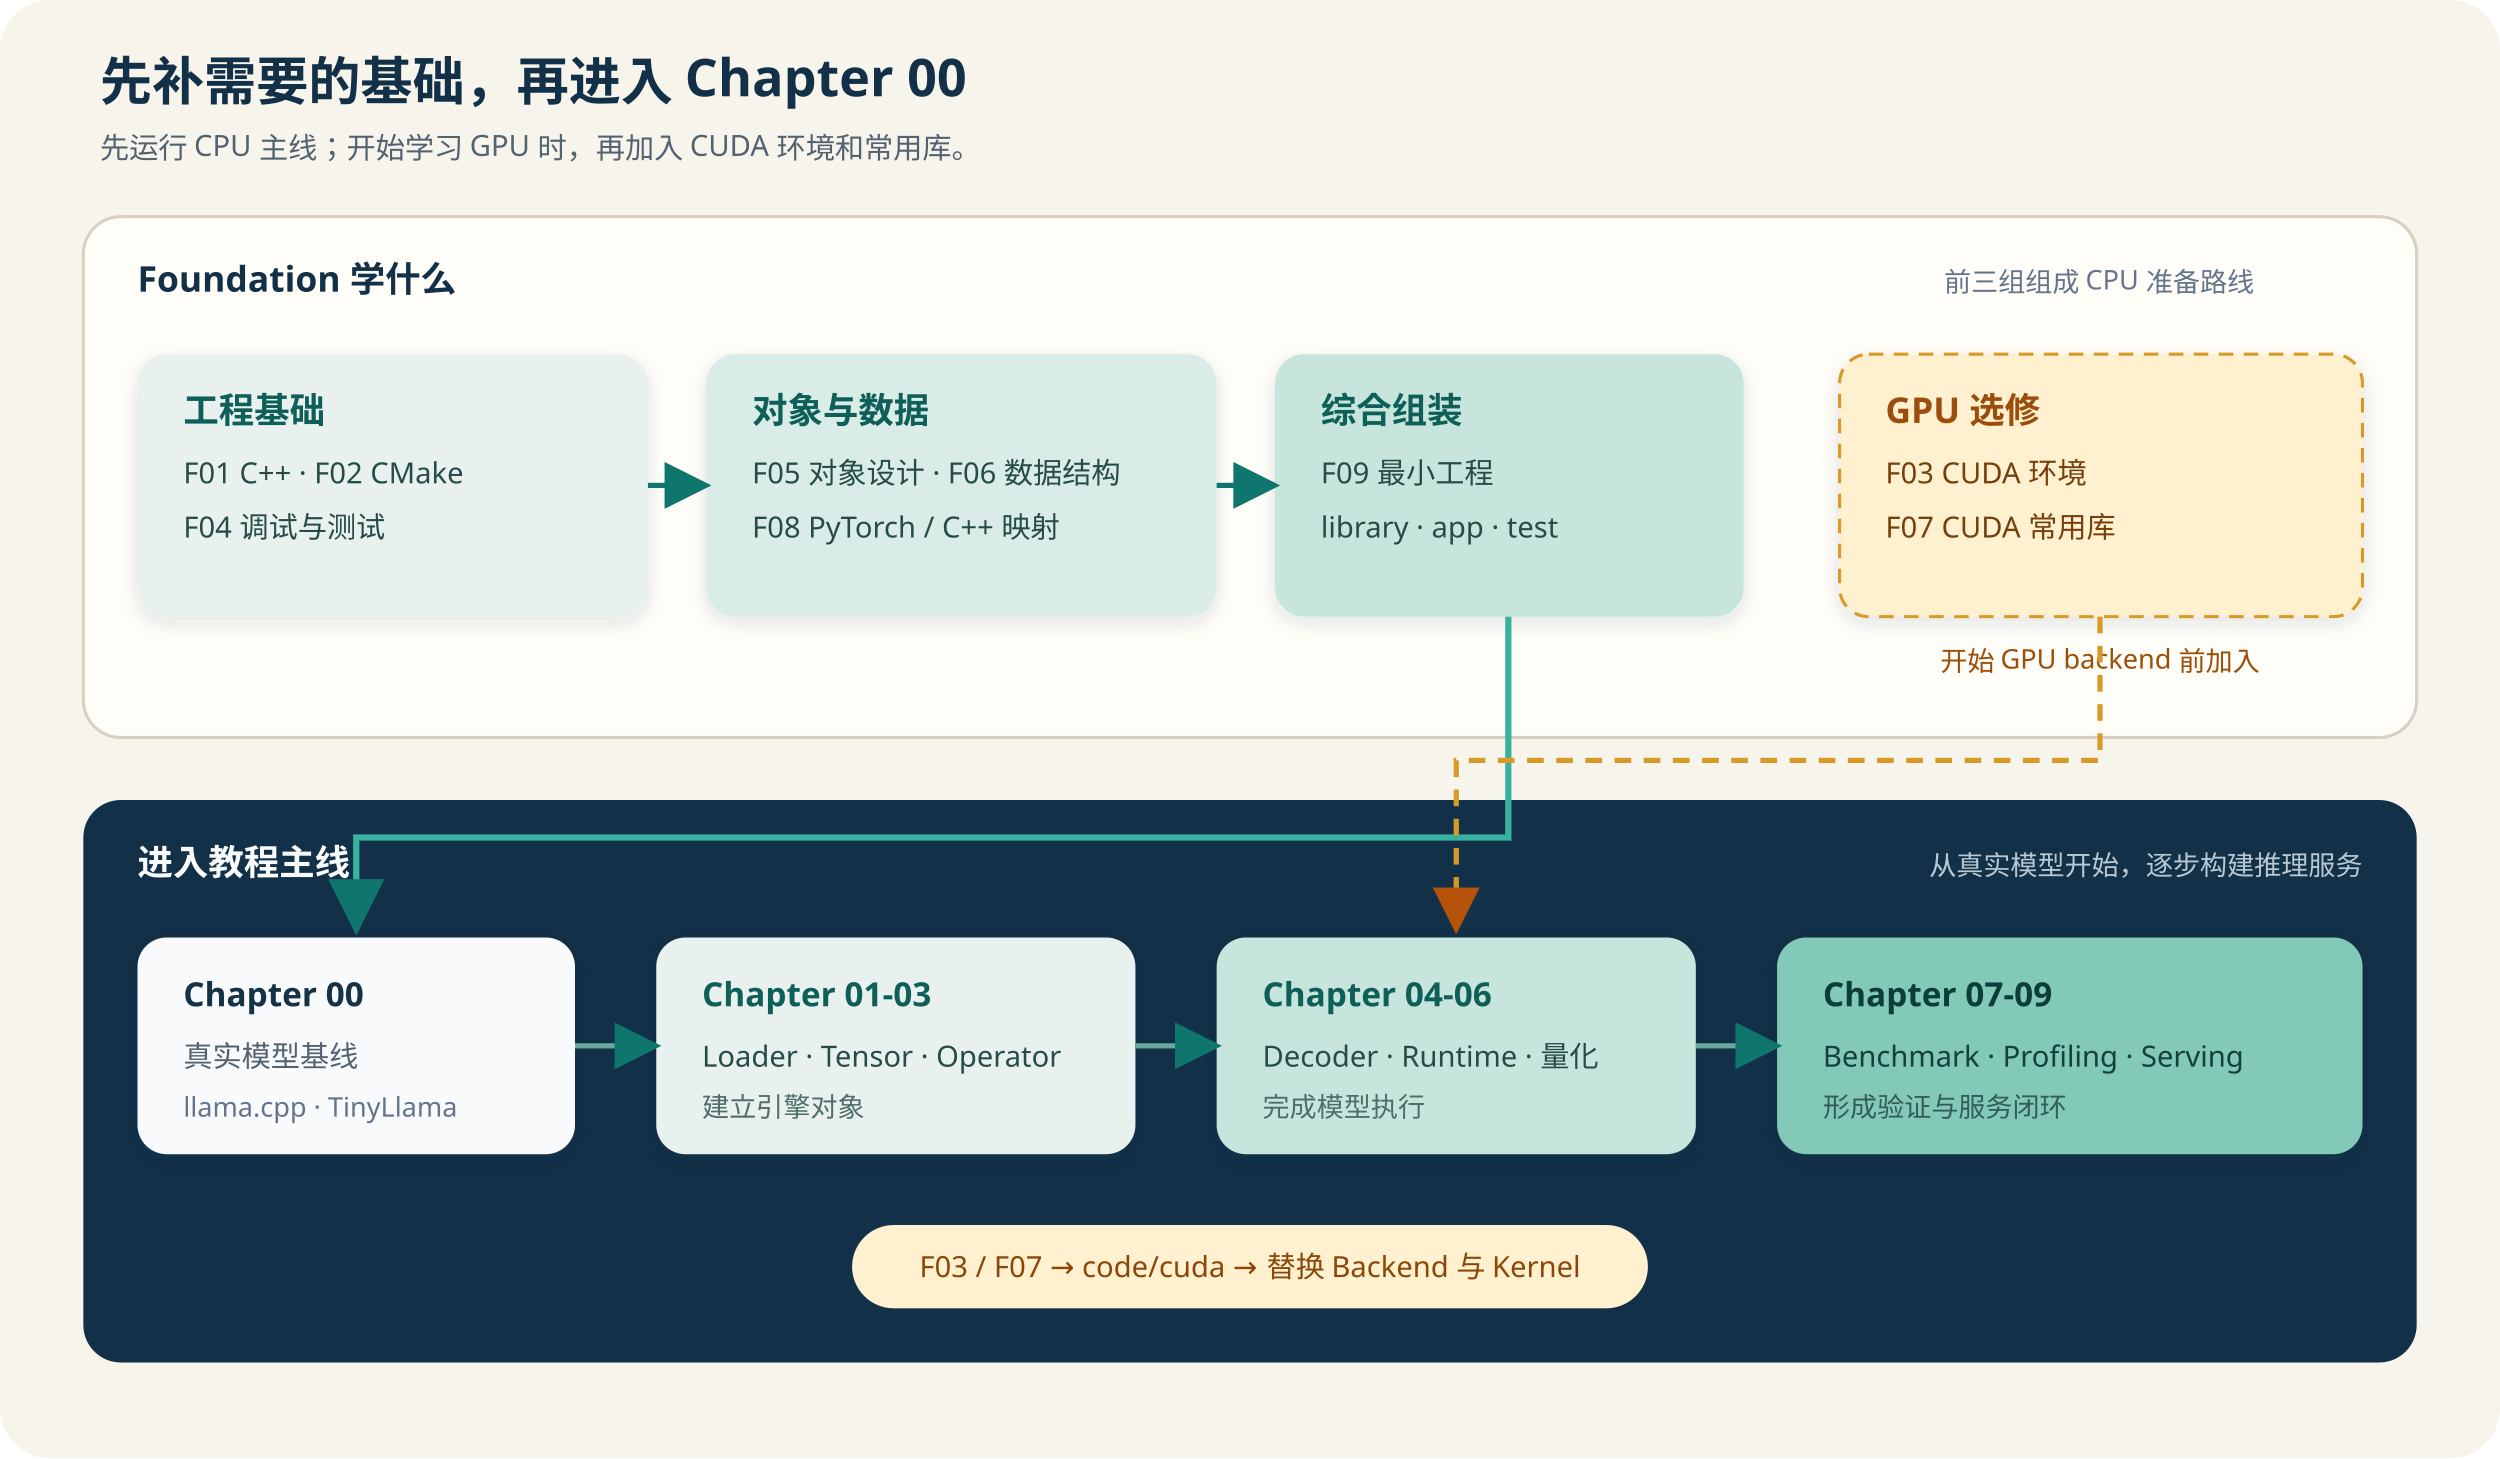
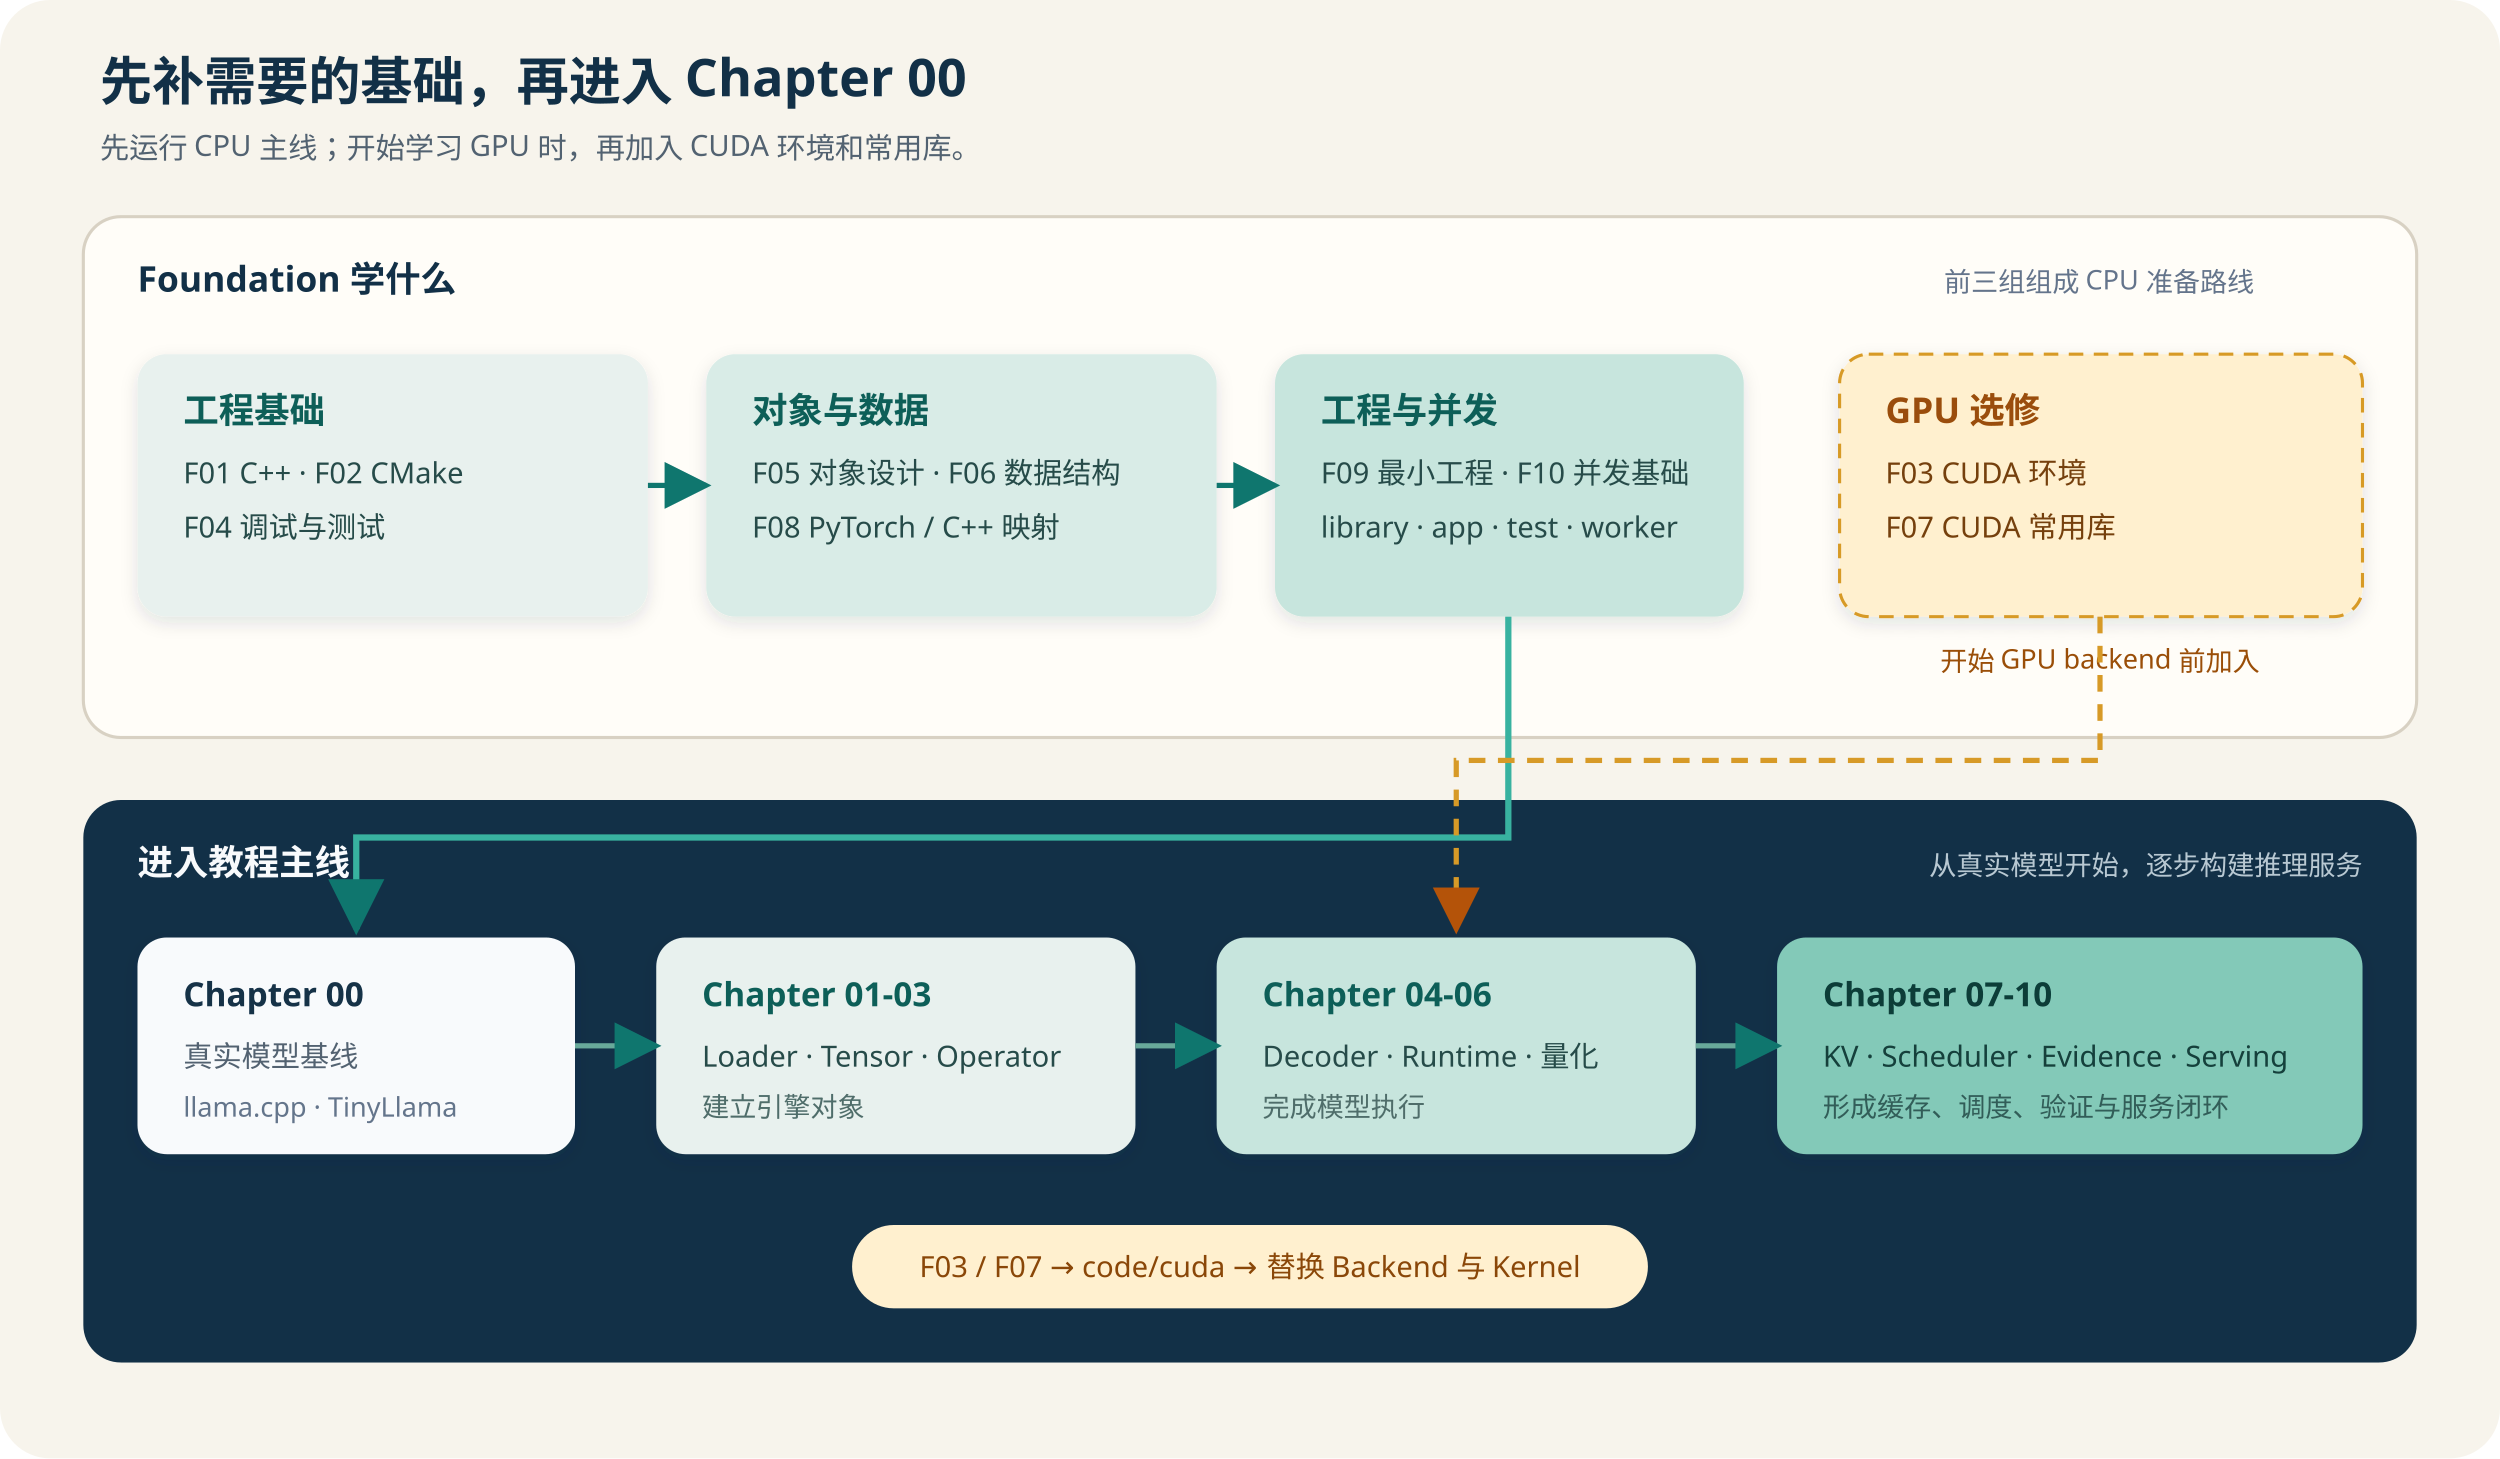
<svg xmlns="http://www.w3.org/2000/svg" viewBox="0 0 1200 700" role="img" aria-labelledby="title desc">
  <defs>
    <marker id="arrow-main" markerWidth="9" markerHeight="9" refX="8" refY="4.5" orient="auto">
      <path d="M0 0L9 4.5L0 9Z" fill="#0f766e" />
    </marker>
    <marker id="arrow-optional" markerWidth="9" markerHeight="9" refX="8" refY="4.5" orient="auto">
      <path d="M0 0L9 4.5L0 9Z" fill="#b45309" />
    </marker>
    <filter id="shadow" x="-10%" y="-15%" width="120%" height="140%">
      <feDropShadow dx="0" dy="3" stdDeviation="4" flood-color="#123047" flood-opacity="0.12" />
    </filter>
  </defs>
  <rect width="1200" height="700" rx="24" fill="#f7f4ec" />
  <text x="48" y="48" font-family="'Noto Sans SC', sans-serif" font-size="25" font-weight="700" fill="#123047">先补需要的基础，再进入 Chapter 00</text>
  <text x="48" y="76" font-family="'Noto Sans SC', sans-serif" font-size="14" fill="#526271">先运行 CPU 主线；开始学习 GPU 时，再加入 CUDA 环境和常用库。</text>
  <rect x="40" y="104" width="1120" height="250" rx="18" fill="#fffdf8" stroke="#d8d1c3" stroke-width="1.5" />
  <text x="66" y="140" font-family="'Noto Sans SC', sans-serif" font-size="17" font-weight="700" fill="#123047">Foundation 学什么</text>
  <text x="1082" y="140" font-family="'Noto Sans SC', sans-serif" font-size="13" text-anchor="end" fill="#64748b">前三组组成 CPU 准备路线</text>
  <g filter="url(#shadow)" font-family="'Noto Sans SC', sans-serif">
    <rect x="66" y="170" width="245" height="126" rx="14" fill="#e8f1ee" />
    <text x="88" y="203" font-size="17" font-weight="700" fill="#0f5f59">工程基础</text>
    <text x="88" y="232" font-size="14" fill="#274c4a">F01 C++ · F02 CMake</text>
    <text x="88" y="258" font-size="14" fill="#274c4a">F04 调试与测试</text>
    <rect x="339" y="170" width="245" height="126" rx="14" fill="#d9ece7" />
    <text x="361" y="203" font-size="17" font-weight="700" fill="#0f5f59">对象与数据</text>
    <text x="361" y="232" font-size="14" fill="#274c4a">F05 对象设计 · F06 数据结构</text>
    <text x="361" y="258" font-size="14" fill="#274c4a">F08 PyTorch / C++ 映射</text>
    <rect x="612" y="170" width="225" height="126" rx="14" fill="#c7e5dd" />
-     <text x="634" y="203" font-size="17" font-weight="700" fill="#0f5f59">综合组装</text>
-     <text x="634" y="232" font-size="14" fill="#274c4a">F09 最小工程</text>
-     <text x="634" y="258" font-size="14" fill="#274c4a">library · app · test</text>
+     <text x="634" y="203" font-size="17" font-weight="700" fill="#0f5f59">工程与并发</text>
+     <text x="634" y="232" font-size="14" fill="#274c4a">F09 最小工程 · F10 并发基础</text>
+     <text x="634" y="258" font-size="14" fill="#274c4a">library · app · test · worker</text>
    <rect x="883" y="170" width="251" height="126" rx="14" fill="#fff0cf" stroke="#d79a27" stroke-width="1.5" stroke-dasharray="7 5" />
    <text x="905" y="203" font-size="17" font-weight="700" fill="#9a4e08">GPU 选修</text>
    <text x="905" y="232" font-size="14" fill="#75400d">F03 CUDA 环境</text>
    <text x="905" y="258" font-size="14" fill="#75400d">F07 CUDA 常用库</text>
  </g>
  <path d="M311 233H339" stroke="#0f766e" stroke-width="2.5" marker-end="url(#arrow-main)" />
  <path d="M584 233H612" stroke="#0f766e" stroke-width="2.5" marker-end="url(#arrow-main)" />
  <text x="1008" y="322" font-family="'Noto Sans SC', sans-serif" font-size="13" text-anchor="middle" fill="#9a4e08">开始 GPU backend 前加入</text>
  <rect x="40" y="384" width="1120" height="270" rx="18" fill="#123047" />
  <text x="66" y="420" font-family="'Noto Sans SC', sans-serif" font-size="17" font-weight="700" fill="#f8fafc">进入教程主线</text>
  <text x="1134" y="420" font-family="'Noto Sans SC', sans-serif" font-size="13" text-anchor="end" fill="#b8c8d2">从真实模型开始，逐步构建推理服务</text>
  <path d="M724 296V402H171V446" fill="none" stroke="#38b2a0" stroke-width="3" marker-end="url(#arrow-main)" />
  <g filter="url(#shadow)" font-family="'Noto Sans SC', sans-serif">
    <rect x="66" y="450" width="210" height="104" rx="14" fill="#f8fafc" />
    <text x="88" y="483" font-size="16" font-weight="700" fill="#123047">Chapter 00</text>
    <text x="88" y="512" font-size="14" fill="#526271">真实模型基线</text>
    <text x="88" y="536" font-size="13" fill="#64748b">llama.cpp · TinyLlama</text>
    <rect x="315" y="450" width="230" height="104" rx="14" fill="#e8f1ee" />
    <text x="337" y="483" font-size="16" font-weight="700" fill="#0f5f59">Chapter 01-03</text>
    <text x="337" y="512" font-size="14" fill="#274c4a">Loader · Tensor · Operator</text>
    <text x="337" y="536" font-size="13" fill="#4f6d6a">建立引擎对象</text>
    <rect x="584" y="450" width="230" height="104" rx="14" fill="#c7e5dd" />
    <text x="606" y="483" font-size="16" font-weight="700" fill="#0f5f59">Chapter 04-06</text>
    <text x="606" y="512" font-size="14" fill="#274c4a">Decoder · Runtime · 量化</text>
    <text x="606" y="536" font-size="13" fill="#4f6d6a">完成模型执行</text>
    <rect x="853" y="450" width="281" height="104" rx="14" fill="#83c9b8" />
-     <text x="875" y="483" font-size="16" font-weight="700" fill="#073c38">Chapter 07-09</text>
-     <text x="875" y="512" font-size="14" fill="#123f3b">Benchmark · Profiling · Serving</text>
-     <text x="875" y="536" font-size="13" fill="#315d58">形成验证与服务闭环</text>
+     <text x="875" y="483" font-size="16" font-weight="700" fill="#073c38">Chapter 07-10</text>
+     <text x="875" y="512" font-size="14" fill="#123f3b">KV · Scheduler · Evidence · Serving</text>
+     <text x="875" y="536" font-size="13" fill="#315d58">形成缓存、调度、验证与服务闭环</text>
  </g>
  <path d="M276 502H315" stroke="#68a99a" stroke-width="2.5" marker-end="url(#arrow-main)" />
  <path d="M545 502H584" stroke="#68a99a" stroke-width="2.5" marker-end="url(#arrow-main)" />
  <path d="M814 502H853" stroke="#68a99a" stroke-width="2.5" marker-end="url(#arrow-main)" />
  <path d="M1008 296V365H699V446" fill="none" stroke="#d79a27" stroke-width="2.5" stroke-dasharray="8 6" marker-end="url(#arrow-optional)" />
  <rect x="409" y="588" width="382" height="40" rx="20" fill="#fff0cf" />
  <text x="600" y="613" font-family="'Noto Sans SC', sans-serif" font-size="14" text-anchor="middle" fill="#8a4708">F03 / F07 → code/cuda → 替换 Backend 与 Kernel</text>
</svg>
